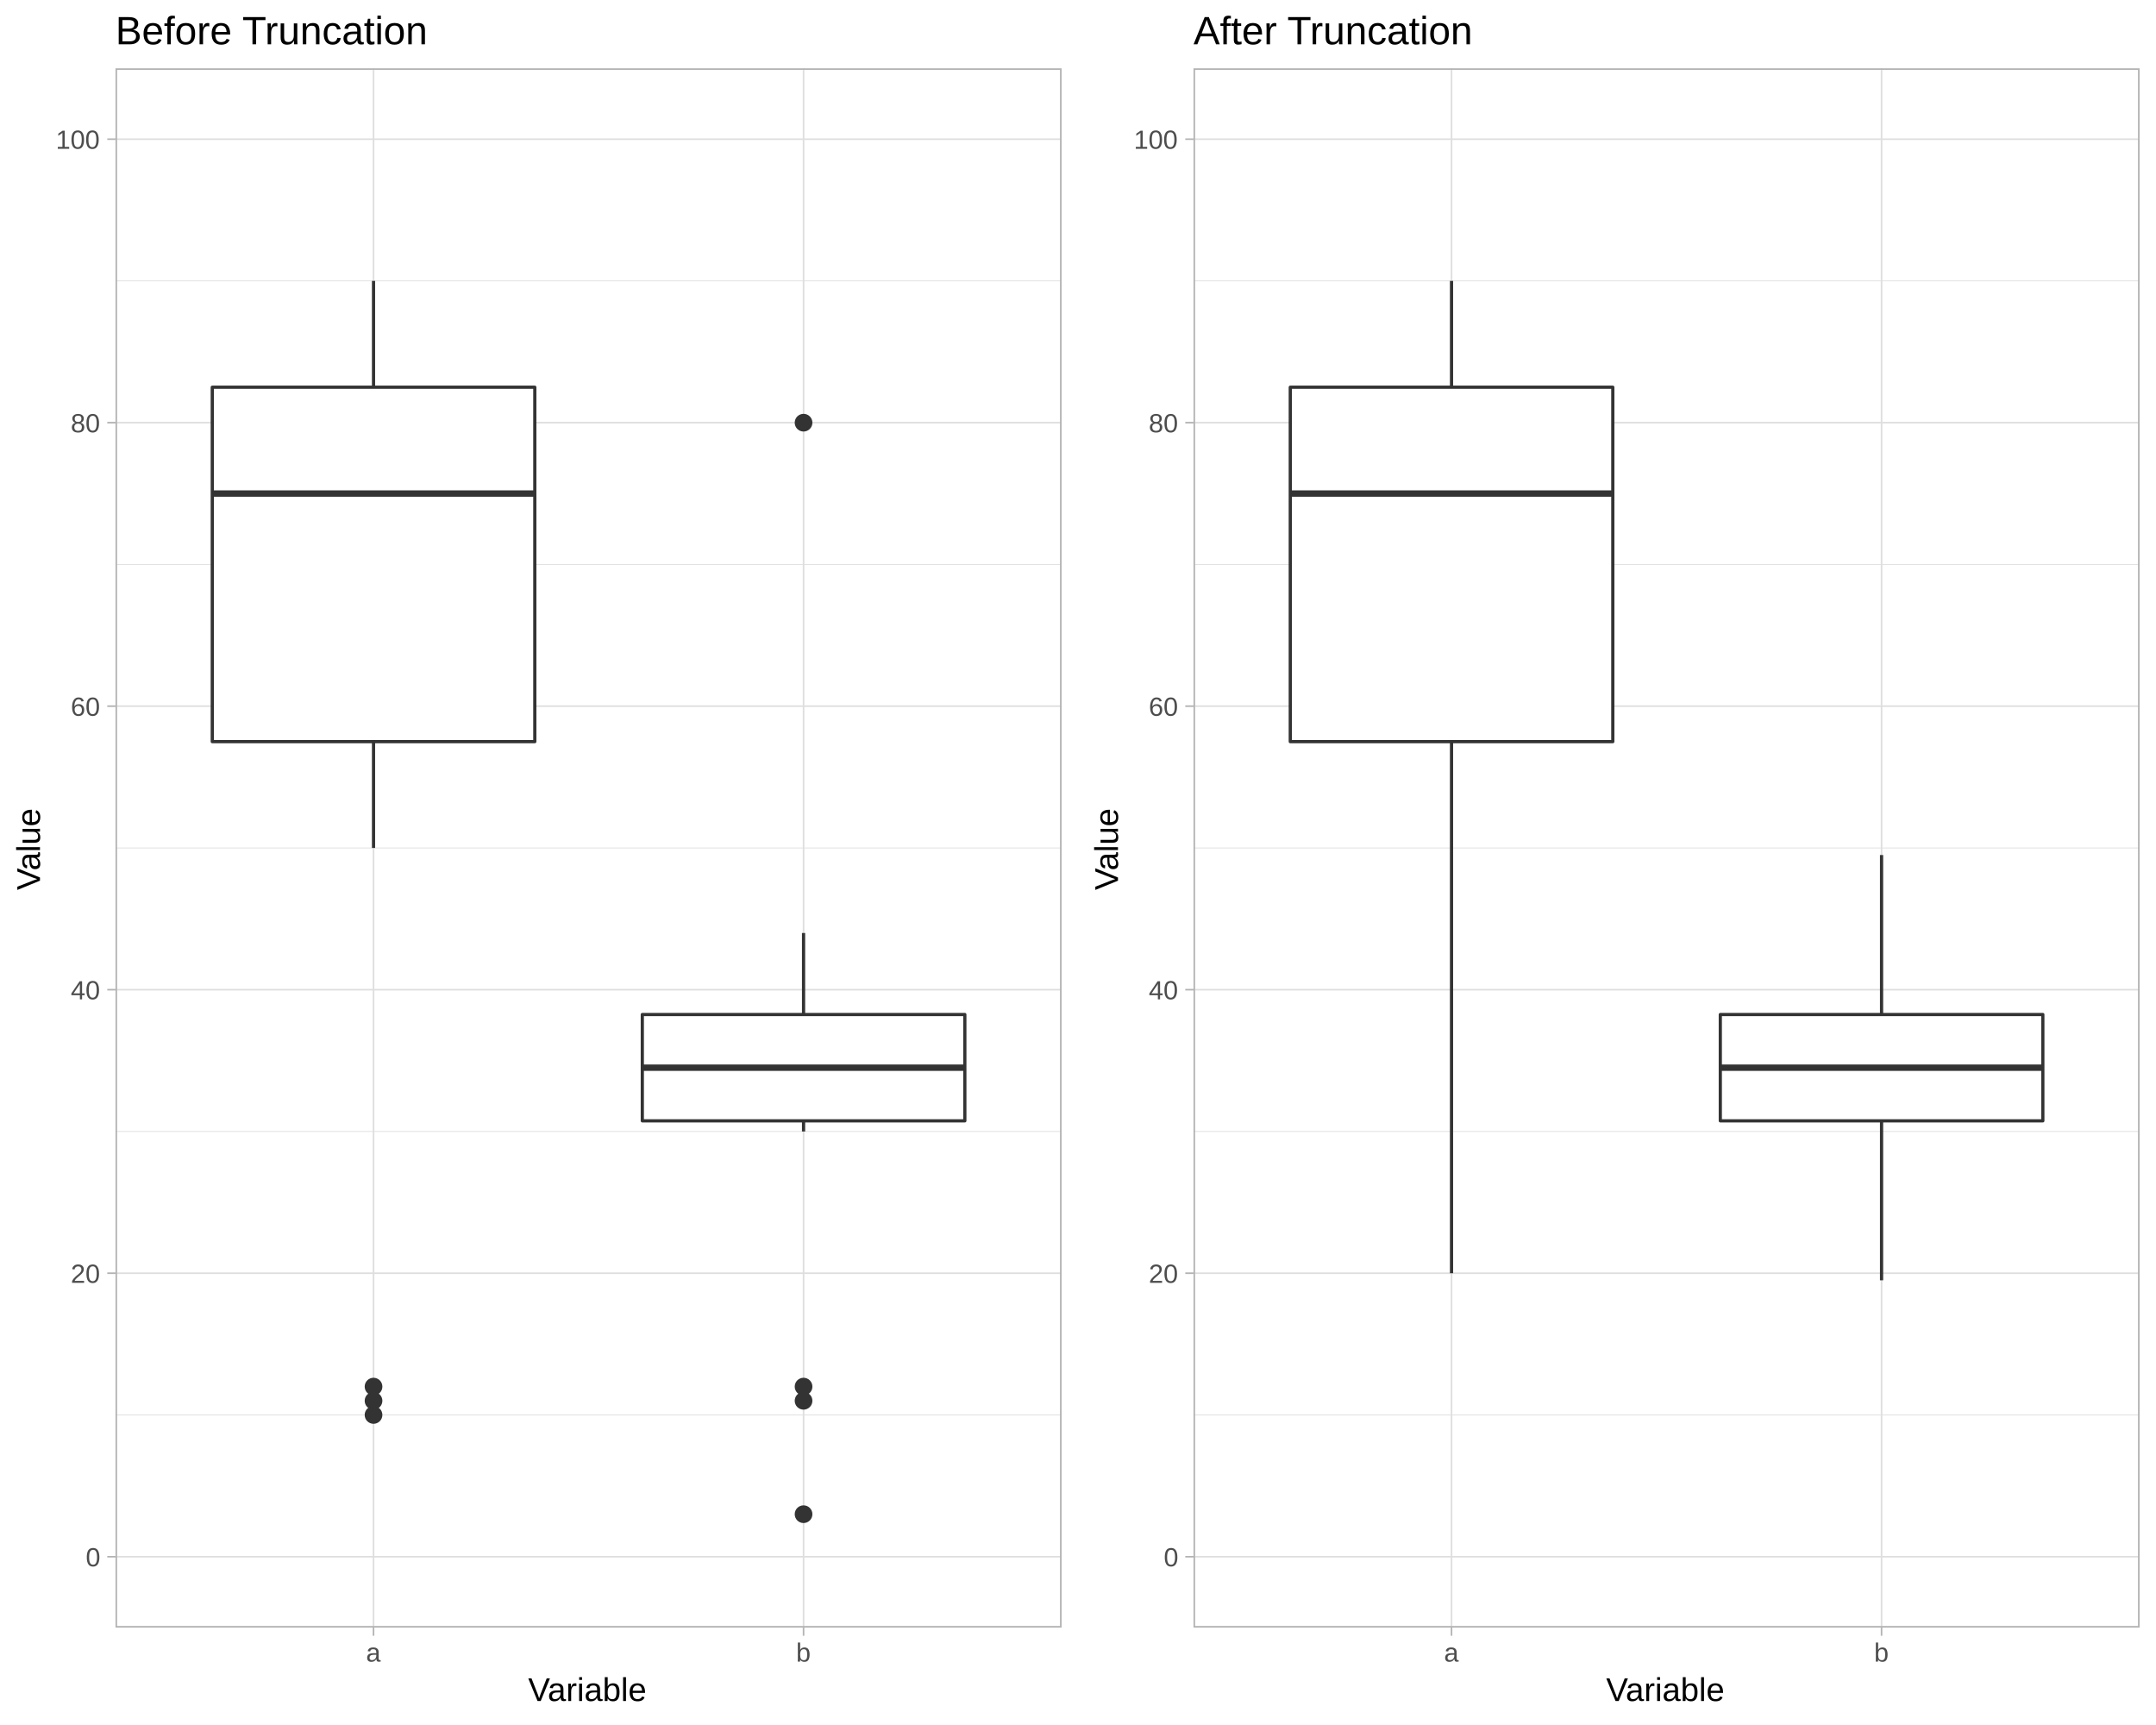
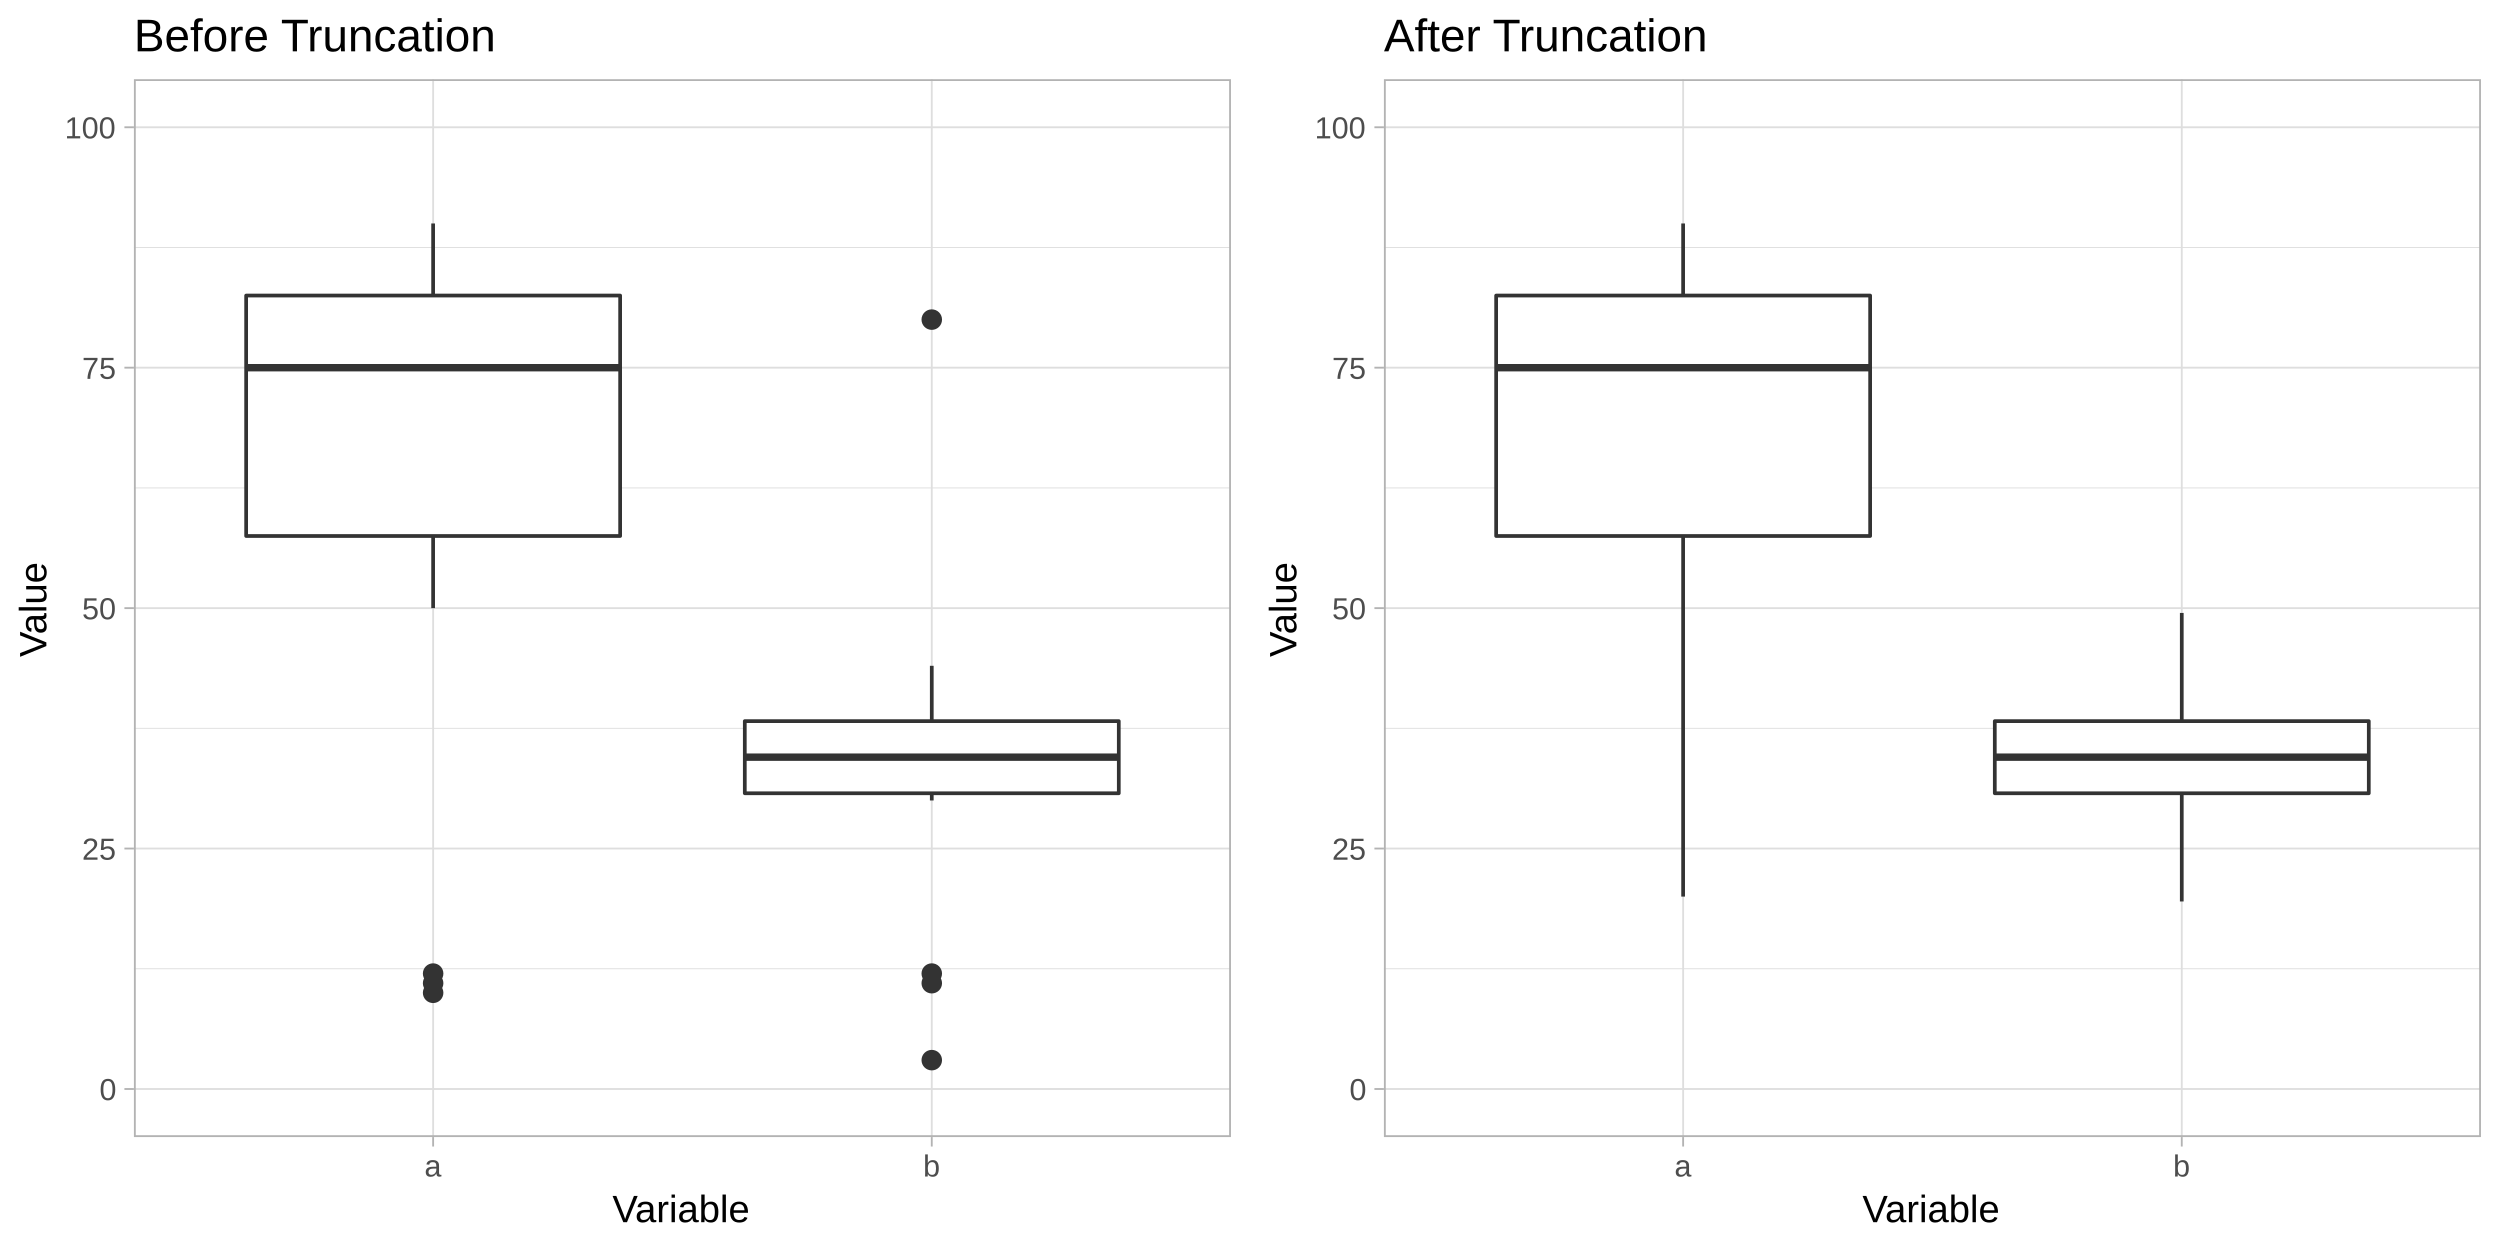
- <svg xmlns="http://www.w3.org/2000/svg" viewBox="0 0 720.00 576.00">
+ <svg xmlns="http://www.w3.org/2000/svg" viewBox="0 0 720.00 360.00">
  <defs>
    <style type="text/css">
    line, polyline, path, rect, circle {
      fill: none;
      stroke: #000000;
      stroke-linecap: round;
      stroke-linejoin: round;
      stroke-miterlimit: 10.00;
    }
  </style>
  </defs>
  <rect width="100%" height="100%" style="stroke: none; fill: #FFFFFF;" />
-   <rect x="0.00" y="0.00" width="720.00" height="576.00" style="stroke-width: 1.07; stroke: #FFFFFF; fill: #FFFFFF;" />
+   <rect x="0.00" y="0.00" width="720.00" height="360.00" style="stroke-width: 1.07; stroke: #FFFFFF; fill: #FFFFFF;" />
  <defs>
-     <clipPath id="cpMzguNTczfDM1NC41MjF8NTQzLjQ3NHwyMi44MDI3">
-       <rect x="38.57" y="22.80" width="315.95" height="520.67" />
+     <clipPath id="cpMzguNTczfDM1NC41MjF8MzI3LjQ3NHwyMi44MDI3">
+       <rect x="38.57" y="22.80" width="315.95" height="304.67" />
    </clipPath>
  </defs>
-   <rect x="38.57" y="22.80" width="315.95" height="520.67" style="stroke-width: 1.07; stroke: none; fill: #FFFFFF;" clip-path="url(#cpMzguNTczfDM1NC41MjF8NTQzLjQ3NHwyMi44MDI3)" />
-   <polyline points="38.57,472.47 354.52,472.47 " style="stroke-width: 0.27; stroke: #DEDEDE; stroke-linecap: butt;" clip-path="url(#cpMzguNTczfDM1NC41MjF8NTQzLjQ3NHwyMi44MDI3)" />
-   <polyline points="38.57,377.81 354.52,377.81 " style="stroke-width: 0.27; stroke: #DEDEDE; stroke-linecap: butt;" clip-path="url(#cpMzguNTczfDM1NC41MjF8NTQzLjQ3NHwyMi44MDI3)" />
-   <polyline points="38.57,283.14 354.52,283.14 " style="stroke-width: 0.27; stroke: #DEDEDE; stroke-linecap: butt;" clip-path="url(#cpMzguNTczfDM1NC41MjF8NTQzLjQ3NHwyMi44MDI3)" />
-   <polyline points="38.57,188.47 354.52,188.47 " style="stroke-width: 0.27; stroke: #DEDEDE; stroke-linecap: butt;" clip-path="url(#cpMzguNTczfDM1NC41MjF8NTQzLjQ3NHwyMi44MDI3)" />
-   <polyline points="38.57,93.80 354.52,93.80 " style="stroke-width: 0.27; stroke: #DEDEDE; stroke-linecap: butt;" clip-path="url(#cpMzguNTczfDM1NC41MjF8NTQzLjQ3NHwyMi44MDI3)" />
-   <polyline points="38.57,519.81 354.52,519.81 " style="stroke-width: 0.53; stroke: #DEDEDE; stroke-linecap: butt;" clip-path="url(#cpMzguNTczfDM1NC41MjF8NTQzLjQ3NHwyMi44MDI3)" />
-   <polyline points="38.57,425.14 354.52,425.14 " style="stroke-width: 0.53; stroke: #DEDEDE; stroke-linecap: butt;" clip-path="url(#cpMzguNTczfDM1NC41MjF8NTQzLjQ3NHwyMi44MDI3)" />
-   <polyline points="38.57,330.47 354.52,330.47 " style="stroke-width: 0.53; stroke: #DEDEDE; stroke-linecap: butt;" clip-path="url(#cpMzguNTczfDM1NC41MjF8NTQzLjQ3NHwyMi44MDI3)" />
-   <polyline points="38.57,235.80 354.52,235.80 " style="stroke-width: 0.53; stroke: #DEDEDE; stroke-linecap: butt;" clip-path="url(#cpMzguNTczfDM1NC41MjF8NTQzLjQ3NHwyMi44MDI3)" />
-   <polyline points="38.57,141.14 354.52,141.14 " style="stroke-width: 0.53; stroke: #DEDEDE; stroke-linecap: butt;" clip-path="url(#cpMzguNTczfDM1NC41MjF8NTQzLjQ3NHwyMi44MDI3)" />
-   <polyline points="38.57,46.47 354.52,46.47 " style="stroke-width: 0.53; stroke: #DEDEDE; stroke-linecap: butt;" clip-path="url(#cpMzguNTczfDM1NC41MjF8NTQzLjQ3NHwyMi44MDI3)" />
-   <polyline points="124.74,543.47 124.74,22.80 " style="stroke-width: 0.53; stroke: #DEDEDE; stroke-linecap: butt;" clip-path="url(#cpMzguNTczfDM1NC41MjF8NTQzLjQ3NHwyMi44MDI3)" />
-   <polyline points="268.35,543.47 268.35,22.80 " style="stroke-width: 0.53; stroke: #DEDEDE; stroke-linecap: butt;" clip-path="url(#cpMzguNTczfDM1NC41MjF8NTQzLjQ3NHwyMi44MDI3)" />
-   <circle cx="124.74" cy="472.47" r="1.95pt" style="stroke-width: 0.71; stroke: #333333; fill: #333333;" clip-path="url(#cpMzguNTczfDM1NC41MjF8NTQzLjQ3NHwyMi44MDI3)" />
-   <circle cx="124.74" cy="467.74" r="1.95pt" style="stroke-width: 0.71; stroke: #333333; fill: #333333;" clip-path="url(#cpMzguNTczfDM1NC41MjF8NTQzLjQ3NHwyMi44MDI3)" />
-   <circle cx="124.74" cy="463.01" r="1.95pt" style="stroke-width: 0.71; stroke: #333333; fill: #333333;" clip-path="url(#cpMzguNTczfDM1NC41MjF8NTQzLjQ3NHwyMi44MDI3)" />
-   <line x1="124.74" y1="129.30" x2="124.74" y2="93.80" style="stroke-width: 1.07; stroke: #333333; stroke-linecap: butt;" clip-path="url(#cpMzguNTczfDM1NC41MjF8NTQzLjQ3NHwyMi44MDI3)" />
-   <line x1="124.74" y1="247.64" x2="124.74" y2="283.14" style="stroke-width: 1.07; stroke: #333333; stroke-linecap: butt;" clip-path="url(#cpMzguNTczfDM1NC41MjF8NTQzLjQ3NHwyMi44MDI3)" />
-   <polyline points="70.89,129.30 70.89,247.64 178.60,247.64 178.60,129.30 70.89,129.30 " style="stroke-width: 1.07; stroke: #333333; fill: #FFFFFF;" clip-path="url(#cpMzguNTczfDM1NC41MjF8NTQzLjQ3NHwyMi44MDI3)" />
-   <line x1="70.89" y1="164.80" x2="178.60" y2="164.80" style="stroke-width: 2.13; stroke: #333333; stroke-linecap: butt;" clip-path="url(#cpMzguNTczfDM1NC41MjF8NTQzLjQ3NHwyMi44MDI3)" />
-   <circle cx="268.35" cy="505.61" r="1.95pt" style="stroke-width: 0.71; stroke: #333333; fill: #333333;" clip-path="url(#cpMzguNTczfDM1NC41MjF8NTQzLjQ3NHwyMi44MDI3)" />
-   <circle cx="268.35" cy="467.74" r="1.95pt" style="stroke-width: 0.71; stroke: #333333; fill: #333333;" clip-path="url(#cpMzguNTczfDM1NC41MjF8NTQzLjQ3NHwyMi44MDI3)" />
-   <circle cx="268.35" cy="463.01" r="1.95pt" style="stroke-width: 0.71; stroke: #333333; fill: #333333;" clip-path="url(#cpMzguNTczfDM1NC41MjF8NTQzLjQ3NHwyMi44MDI3)" />
-   <circle cx="268.35" cy="141.14" r="1.95pt" style="stroke-width: 0.71; stroke: #333333; fill: #333333;" clip-path="url(#cpMzguNTczfDM1NC41MjF8NTQzLjQ3NHwyMi44MDI3)" />
-   <line x1="268.35" y1="338.76" x2="268.35" y2="311.54" style="stroke-width: 1.07; stroke: #333333; stroke-linecap: butt;" clip-path="url(#cpMzguNTczfDM1NC41MjF8NTQzLjQ3NHwyMi44MDI3)" />
-   <line x1="268.35" y1="374.26" x2="268.35" y2="377.81" style="stroke-width: 1.07; stroke: #333333; stroke-linecap: butt;" clip-path="url(#cpMzguNTczfDM1NC41MjF8NTQzLjQ3NHwyMi44MDI3)" />
-   <polyline points="214.50,338.76 214.50,374.26 322.21,374.26 322.21,338.76 214.50,338.76 " style="stroke-width: 1.07; stroke: #333333; fill: #FFFFFF;" clip-path="url(#cpMzguNTczfDM1NC41MjF8NTQzLjQ3NHwyMi44MDI3)" />
-   <line x1="214.50" y1="356.51" x2="322.21" y2="356.51" style="stroke-width: 2.13; stroke: #333333; stroke-linecap: butt;" clip-path="url(#cpMzguNTczfDM1NC41MjF8NTQzLjQ3NHwyMi44MDI3)" />
-   <rect x="38.57" y="22.80" width="315.95" height="520.67" style="stroke-width: 1.07; stroke: #B3B3B3;" clip-path="url(#cpMzguNTczfDM1NC41MjF8NTQzLjQ3NHwyMi44MDI3)" />
+   <rect x="38.57" y="22.80" width="315.95" height="304.67" style="stroke-width: 1.07; stroke: none; fill: #FFFFFF;" clip-path="url(#cpMzguNTczfDM1NC41MjF8MzI3LjQ3NHwyMi44MDI3)" />
+   <polyline points="38.57,279.00 354.52,279.00 " style="stroke-width: 0.27; stroke: #DEDEDE; stroke-linecap: butt;" clip-path="url(#cpMzguNTczfDM1NC41MjF8MzI3LjQ3NHwyMi44MDI3)" />
+   <polyline points="38.57,209.76 354.52,209.76 " style="stroke-width: 0.27; stroke: #DEDEDE; stroke-linecap: butt;" clip-path="url(#cpMzguNTczfDM1NC41MjF8MzI3LjQ3NHwyMi44MDI3)" />
+   <polyline points="38.57,140.52 354.52,140.52 " style="stroke-width: 0.27; stroke: #DEDEDE; stroke-linecap: butt;" clip-path="url(#cpMzguNTczfDM1NC41MjF8MzI3LjQ3NHwyMi44MDI3)" />
+   <polyline points="38.57,71.27 354.52,71.27 " style="stroke-width: 0.27; stroke: #DEDEDE; stroke-linecap: butt;" clip-path="url(#cpMzguNTczfDM1NC41MjF8MzI3LjQ3NHwyMi44MDI3)" />
+   <polyline points="38.57,313.63 354.52,313.63 " style="stroke-width: 0.53; stroke: #DEDEDE; stroke-linecap: butt;" clip-path="url(#cpMzguNTczfDM1NC41MjF8MzI3LjQ3NHwyMi44MDI3)" />
+   <polyline points="38.57,244.38 354.52,244.38 " style="stroke-width: 0.53; stroke: #DEDEDE; stroke-linecap: butt;" clip-path="url(#cpMzguNTczfDM1NC41MjF8MzI3LjQ3NHwyMi44MDI3)" />
+   <polyline points="38.57,175.14 354.52,175.14 " style="stroke-width: 0.53; stroke: #DEDEDE; stroke-linecap: butt;" clip-path="url(#cpMzguNTczfDM1NC41MjF8MzI3LjQ3NHwyMi44MDI3)" />
+   <polyline points="38.57,105.89 354.52,105.89 " style="stroke-width: 0.53; stroke: #DEDEDE; stroke-linecap: butt;" clip-path="url(#cpMzguNTczfDM1NC41MjF8MzI3LjQ3NHwyMi44MDI3)" />
+   <polyline points="38.57,36.65 354.52,36.65 " style="stroke-width: 0.53; stroke: #DEDEDE; stroke-linecap: butt;" clip-path="url(#cpMzguNTczfDM1NC41MjF8MzI3LjQ3NHwyMi44MDI3)" />
+   <polyline points="124.74,327.47 124.74,22.80 " style="stroke-width: 0.53; stroke: #DEDEDE; stroke-linecap: butt;" clip-path="url(#cpMzguNTczfDM1NC41MjF8MzI3LjQ3NHwyMi44MDI3)" />
+   <polyline points="268.35,327.47 268.35,22.80 " style="stroke-width: 0.53; stroke: #DEDEDE; stroke-linecap: butt;" clip-path="url(#cpMzguNTczfDM1NC41MjF8MzI3LjQ3NHwyMi44MDI3)" />
+   <circle cx="124.74" cy="285.93" r="1.95pt" style="stroke-width: 0.71; stroke: #333333; fill: #333333;" clip-path="url(#cpMzguNTczfDM1NC41MjF8MzI3LjQ3NHwyMi44MDI3)" />
+   <circle cx="124.74" cy="283.16" r="1.95pt" style="stroke-width: 0.71; stroke: #333333; fill: #333333;" clip-path="url(#cpMzguNTczfDM1NC41MjF8MzI3LjQ3NHwyMi44MDI3)" />
+   <circle cx="124.74" cy="280.39" r="1.95pt" style="stroke-width: 0.71; stroke: #333333; fill: #333333;" clip-path="url(#cpMzguNTczfDM1NC41MjF8MzI3LjQ3NHwyMi44MDI3)" />
+   <line x1="124.74" y1="85.12" x2="124.74" y2="64.35" style="stroke-width: 1.07; stroke: #333333; stroke-linecap: butt;" clip-path="url(#cpMzguNTczfDM1NC41MjF8MzI3LjQ3NHwyMi44MDI3)" />
+   <line x1="124.74" y1="154.37" x2="124.74" y2="175.14" style="stroke-width: 1.07; stroke: #333333; stroke-linecap: butt;" clip-path="url(#cpMzguNTczfDM1NC41MjF8MzI3LjQ3NHwyMi44MDI3)" />
+   <polyline points="70.89,85.12 70.89,154.37 178.60,154.37 178.60,85.12 70.89,85.12 " style="stroke-width: 1.07; stroke: #333333; fill: #FFFFFF;" clip-path="url(#cpMzguNTczfDM1NC41MjF8MzI3LjQ3NHwyMi44MDI3)" />
+   <line x1="70.89" y1="105.89" x2="178.60" y2="105.89" style="stroke-width: 2.13; stroke: #333333; stroke-linecap: butt;" clip-path="url(#cpMzguNTczfDM1NC41MjF8MzI3LjQ3NHwyMi44MDI3)" />
+   <circle cx="268.35" cy="305.32" r="1.95pt" style="stroke-width: 0.71; stroke: #333333; fill: #333333;" clip-path="url(#cpMzguNTczfDM1NC41MjF8MzI3LjQ3NHwyMi44MDI3)" />
+   <circle cx="268.35" cy="283.16" r="1.95pt" style="stroke-width: 0.71; stroke: #333333; fill: #333333;" clip-path="url(#cpMzguNTczfDM1NC41MjF8MzI3LjQ3NHwyMi44MDI3)" />
+   <circle cx="268.35" cy="280.39" r="1.95pt" style="stroke-width: 0.71; stroke: #333333; fill: #333333;" clip-path="url(#cpMzguNTczfDM1NC41MjF8MzI3LjQ3NHwyMi44MDI3)" />
+   <circle cx="268.35" cy="92.05" r="1.95pt" style="stroke-width: 0.71; stroke: #333333; fill: #333333;" clip-path="url(#cpMzguNTczfDM1NC41MjF8MzI3LjQ3NHwyMi44MDI3)" />
+   <line x1="268.35" y1="207.68" x2="268.35" y2="191.76" style="stroke-width: 1.07; stroke: #333333; stroke-linecap: butt;" clip-path="url(#cpMzguNTczfDM1NC41MjF8MzI3LjQ3NHwyMi44MDI3)" />
+   <line x1="268.35" y1="228.46" x2="268.35" y2="230.53" style="stroke-width: 1.07; stroke: #333333; stroke-linecap: butt;" clip-path="url(#cpMzguNTczfDM1NC41MjF8MzI3LjQ3NHwyMi44MDI3)" />
+   <polyline points="214.50,207.68 214.50,228.46 322.21,228.46 322.21,207.68 214.50,207.68 " style="stroke-width: 1.07; stroke: #333333; fill: #FFFFFF;" clip-path="url(#cpMzguNTczfDM1NC41MjF8MzI3LjQ3NHwyMi44MDI3)" />
+   <line x1="214.50" y1="218.07" x2="322.21" y2="218.07" style="stroke-width: 2.13; stroke: #333333; stroke-linecap: butt;" clip-path="url(#cpMzguNTczfDM1NC41MjF8MzI3LjQ3NHwyMi44MDI3)" />
+   <rect x="38.57" y="22.80" width="315.95" height="304.67" style="stroke-width: 1.07; stroke: #B3B3B3;" clip-path="url(#cpMzguNTczfDM1NC41MjF8MzI3LjQ3NHwyMi44MDI3)" />
  <defs>
-     <clipPath id="cpMHw3MjB8NTc2fDA=">
-       <rect x="0.00" y="0.00" width="720.00" height="576.00" />
+     <clipPath id="cpMHw3MjB8MzYwfDA=">
+       <rect x="0.00" y="0.00" width="720.00" height="360.00" />
    </clipPath>
  </defs>
  <defs>
-     <clipPath id="cpMzk4LjU3M3w3MTQuNTIxfDU0My40NzR8MjIuODAyNw==">
-       <rect x="398.57" y="22.80" width="315.95" height="520.67" />
+     <clipPath id="cpMzk4LjU3M3w3MTQuNTIxfDMyNy40NzR8MjIuODAyNw==">
+       <rect x="398.57" y="22.80" width="315.95" height="304.67" />
    </clipPath>
  </defs>
-   <rect x="398.57" y="22.80" width="315.95" height="520.67" style="stroke-width: 1.07; stroke: none; fill: #FFFFFF;" clip-path="url(#cpMzk4LjU3M3w3MTQuNTIxfDU0My40NzR8MjIuODAyNw==)" />
-   <polyline points="398.57,472.47 714.52,472.47 " style="stroke-width: 0.27; stroke: #DEDEDE; stroke-linecap: butt;" clip-path="url(#cpMzk4LjU3M3w3MTQuNTIxfDU0My40NzR8MjIuODAyNw==)" />
-   <polyline points="398.57,377.81 714.52,377.81 " style="stroke-width: 0.27; stroke: #DEDEDE; stroke-linecap: butt;" clip-path="url(#cpMzk4LjU3M3w3MTQuNTIxfDU0My40NzR8MjIuODAyNw==)" />
-   <polyline points="398.57,283.14 714.52,283.14 " style="stroke-width: 0.27; stroke: #DEDEDE; stroke-linecap: butt;" clip-path="url(#cpMzk4LjU3M3w3MTQuNTIxfDU0My40NzR8MjIuODAyNw==)" />
-   <polyline points="398.57,188.47 714.52,188.47 " style="stroke-width: 0.27; stroke: #DEDEDE; stroke-linecap: butt;" clip-path="url(#cpMzk4LjU3M3w3MTQuNTIxfDU0My40NzR8MjIuODAyNw==)" />
-   <polyline points="398.57,93.80 714.52,93.80 " style="stroke-width: 0.27; stroke: #DEDEDE; stroke-linecap: butt;" clip-path="url(#cpMzk4LjU3M3w3MTQuNTIxfDU0My40NzR8MjIuODAyNw==)" />
-   <polyline points="398.57,519.81 714.52,519.81 " style="stroke-width: 0.53; stroke: #DEDEDE; stroke-linecap: butt;" clip-path="url(#cpMzk4LjU3M3w3MTQuNTIxfDU0My40NzR8MjIuODAyNw==)" />
-   <polyline points="398.57,425.14 714.52,425.14 " style="stroke-width: 0.53; stroke: #DEDEDE; stroke-linecap: butt;" clip-path="url(#cpMzk4LjU3M3w3MTQuNTIxfDU0My40NzR8MjIuODAyNw==)" />
-   <polyline points="398.57,330.47 714.52,330.47 " style="stroke-width: 0.53; stroke: #DEDEDE; stroke-linecap: butt;" clip-path="url(#cpMzk4LjU3M3w3MTQuNTIxfDU0My40NzR8MjIuODAyNw==)" />
-   <polyline points="398.57,235.80 714.52,235.80 " style="stroke-width: 0.53; stroke: #DEDEDE; stroke-linecap: butt;" clip-path="url(#cpMzk4LjU3M3w3MTQuNTIxfDU0My40NzR8MjIuODAyNw==)" />
-   <polyline points="398.57,141.14 714.52,141.14 " style="stroke-width: 0.53; stroke: #DEDEDE; stroke-linecap: butt;" clip-path="url(#cpMzk4LjU3M3w3MTQuNTIxfDU0My40NzR8MjIuODAyNw==)" />
-   <polyline points="398.57,46.47 714.52,46.47 " style="stroke-width: 0.53; stroke: #DEDEDE; stroke-linecap: butt;" clip-path="url(#cpMzk4LjU3M3w3MTQuNTIxfDU0My40NzR8MjIuODAyNw==)" />
-   <polyline points="484.74,543.47 484.74,22.80 " style="stroke-width: 0.53; stroke: #DEDEDE; stroke-linecap: butt;" clip-path="url(#cpMzk4LjU3M3w3MTQuNTIxfDU0My40NzR8MjIuODAyNw==)" />
-   <polyline points="628.35,543.47 628.35,22.80 " style="stroke-width: 0.53; stroke: #DEDEDE; stroke-linecap: butt;" clip-path="url(#cpMzk4LjU3M3w3MTQuNTIxfDU0My40NzR8MjIuODAyNw==)" />
-   <line x1="484.74" y1="129.30" x2="484.74" y2="93.80" style="stroke-width: 1.07; stroke: #333333; stroke-linecap: butt;" clip-path="url(#cpMzk4LjU3M3w3MTQuNTIxfDU0My40NzR8MjIuODAyNw==)" />
-   <line x1="484.74" y1="247.64" x2="484.74" y2="425.14" style="stroke-width: 1.07; stroke: #333333; stroke-linecap: butt;" clip-path="url(#cpMzk4LjU3M3w3MTQuNTIxfDU0My40NzR8MjIuODAyNw==)" />
-   <polyline points="430.89,129.30 430.89,247.64 538.60,247.64 538.60,129.30 430.89,129.30 " style="stroke-width: 1.07; stroke: #333333; fill: #FFFFFF;" clip-path="url(#cpMzk4LjU3M3w3MTQuNTIxfDU0My40NzR8MjIuODAyNw==)" />
-   <line x1="430.89" y1="164.80" x2="538.60" y2="164.80" style="stroke-width: 2.13; stroke: #333333; stroke-linecap: butt;" clip-path="url(#cpMzk4LjU3M3w3MTQuNTIxfDU0My40NzR8MjIuODAyNw==)" />
-   <line x1="628.35" y1="338.76" x2="628.35" y2="285.51" style="stroke-width: 1.07; stroke: #333333; stroke-linecap: butt;" clip-path="url(#cpMzk4LjU3M3w3MTQuNTIxfDU0My40NzR8MjIuODAyNw==)" />
-   <line x1="628.35" y1="374.26" x2="628.35" y2="427.51" style="stroke-width: 1.07; stroke: #333333; stroke-linecap: butt;" clip-path="url(#cpMzk4LjU3M3w3MTQuNTIxfDU0My40NzR8MjIuODAyNw==)" />
-   <polyline points="574.50,338.76 574.50,374.26 682.21,374.26 682.21,338.76 574.50,338.76 " style="stroke-width: 1.07; stroke: #333333; fill: #FFFFFF;" clip-path="url(#cpMzk4LjU3M3w3MTQuNTIxfDU0My40NzR8MjIuODAyNw==)" />
-   <line x1="574.50" y1="356.51" x2="682.21" y2="356.51" style="stroke-width: 2.13; stroke: #333333; stroke-linecap: butt;" clip-path="url(#cpMzk4LjU3M3w3MTQuNTIxfDU0My40NzR8MjIuODAyNw==)" />
-   <rect x="398.57" y="22.80" width="315.95" height="520.67" style="stroke-width: 1.07; stroke: #B3B3B3;" clip-path="url(#cpMzk4LjU3M3w3MTQuNTIxfDU0My40NzR8MjIuODAyNw==)" />
+   <rect x="398.57" y="22.80" width="315.95" height="304.67" style="stroke-width: 1.07; stroke: none; fill: #FFFFFF;" clip-path="url(#cpMzk4LjU3M3w3MTQuNTIxfDMyNy40NzR8MjIuODAyNw==)" />
+   <polyline points="398.57,279.00 714.52,279.00 " style="stroke-width: 0.27; stroke: #DEDEDE; stroke-linecap: butt;" clip-path="url(#cpMzk4LjU3M3w3MTQuNTIxfDMyNy40NzR8MjIuODAyNw==)" />
+   <polyline points="398.57,209.76 714.52,209.76 " style="stroke-width: 0.27; stroke: #DEDEDE; stroke-linecap: butt;" clip-path="url(#cpMzk4LjU3M3w3MTQuNTIxfDMyNy40NzR8MjIuODAyNw==)" />
+   <polyline points="398.57,140.52 714.52,140.52 " style="stroke-width: 0.27; stroke: #DEDEDE; stroke-linecap: butt;" clip-path="url(#cpMzk4LjU3M3w3MTQuNTIxfDMyNy40NzR8MjIuODAyNw==)" />
+   <polyline points="398.57,71.27 714.52,71.27 " style="stroke-width: 0.27; stroke: #DEDEDE; stroke-linecap: butt;" clip-path="url(#cpMzk4LjU3M3w3MTQuNTIxfDMyNy40NzR8MjIuODAyNw==)" />
+   <polyline points="398.57,313.63 714.52,313.63 " style="stroke-width: 0.53; stroke: #DEDEDE; stroke-linecap: butt;" clip-path="url(#cpMzk4LjU3M3w3MTQuNTIxfDMyNy40NzR8MjIuODAyNw==)" />
+   <polyline points="398.57,244.38 714.52,244.38 " style="stroke-width: 0.53; stroke: #DEDEDE; stroke-linecap: butt;" clip-path="url(#cpMzk4LjU3M3w3MTQuNTIxfDMyNy40NzR8MjIuODAyNw==)" />
+   <polyline points="398.57,175.14 714.52,175.14 " style="stroke-width: 0.53; stroke: #DEDEDE; stroke-linecap: butt;" clip-path="url(#cpMzk4LjU3M3w3MTQuNTIxfDMyNy40NzR8MjIuODAyNw==)" />
+   <polyline points="398.57,105.89 714.52,105.89 " style="stroke-width: 0.53; stroke: #DEDEDE; stroke-linecap: butt;" clip-path="url(#cpMzk4LjU3M3w3MTQuNTIxfDMyNy40NzR8MjIuODAyNw==)" />
+   <polyline points="398.57,36.65 714.52,36.65 " style="stroke-width: 0.53; stroke: #DEDEDE; stroke-linecap: butt;" clip-path="url(#cpMzk4LjU3M3w3MTQuNTIxfDMyNy40NzR8MjIuODAyNw==)" />
+   <polyline points="484.74,327.47 484.74,22.80 " style="stroke-width: 0.53; stroke: #DEDEDE; stroke-linecap: butt;" clip-path="url(#cpMzk4LjU3M3w3MTQuNTIxfDMyNy40NzR8MjIuODAyNw==)" />
+   <polyline points="628.35,327.47 628.35,22.80 " style="stroke-width: 0.53; stroke: #DEDEDE; stroke-linecap: butt;" clip-path="url(#cpMzk4LjU3M3w3MTQuNTIxfDMyNy40NzR8MjIuODAyNw==)" />
+   <line x1="484.74" y1="85.12" x2="484.74" y2="64.35" style="stroke-width: 1.07; stroke: #333333; stroke-linecap: butt;" clip-path="url(#cpMzk4LjU3M3w3MTQuNTIxfDMyNy40NzR8MjIuODAyNw==)" />
+   <line x1="484.74" y1="154.37" x2="484.74" y2="258.23" style="stroke-width: 1.07; stroke: #333333; stroke-linecap: butt;" clip-path="url(#cpMzk4LjU3M3w3MTQuNTIxfDMyNy40NzR8MjIuODAyNw==)" />
+   <polyline points="430.89,85.12 430.89,154.37 538.60,154.37 538.60,85.12 430.89,85.12 " style="stroke-width: 1.07; stroke: #333333; fill: #FFFFFF;" clip-path="url(#cpMzk4LjU3M3w3MTQuNTIxfDMyNy40NzR8MjIuODAyNw==)" />
+   <line x1="430.89" y1="105.89" x2="538.60" y2="105.89" style="stroke-width: 2.13; stroke: #333333; stroke-linecap: butt;" clip-path="url(#cpMzk4LjU3M3w3MTQuNTIxfDMyNy40NzR8MjIuODAyNw==)" />
+   <line x1="628.35" y1="207.68" x2="628.35" y2="176.52" style="stroke-width: 1.07; stroke: #333333; stroke-linecap: butt;" clip-path="url(#cpMzk4LjU3M3w3MTQuNTIxfDMyNy40NzR8MjIuODAyNw==)" />
+   <line x1="628.35" y1="228.46" x2="628.35" y2="259.62" style="stroke-width: 1.07; stroke: #333333; stroke-linecap: butt;" clip-path="url(#cpMzk4LjU3M3w3MTQuNTIxfDMyNy40NzR8MjIuODAyNw==)" />
+   <polyline points="574.50,207.68 574.50,228.46 682.21,228.46 682.21,207.68 574.50,207.68 " style="stroke-width: 1.07; stroke: #333333; fill: #FFFFFF;" clip-path="url(#cpMzk4LjU3M3w3MTQuNTIxfDMyNy40NzR8MjIuODAyNw==)" />
+   <line x1="574.50" y1="218.07" x2="682.21" y2="218.07" style="stroke-width: 2.13; stroke: #333333; stroke-linecap: butt;" clip-path="url(#cpMzk4LjU3M3w3MTQuNTIxfDMyNy40NzR8MjIuODAyNw==)" />
+   <rect x="398.57" y="22.80" width="315.95" height="304.67" style="stroke-width: 1.07; stroke: #B3B3B3;" clip-path="url(#cpMzk4LjU3M3w3MTQuNTIxfDMyNy40NzR8MjIuODAyNw==)" />
  <defs>
-     <clipPath id="cpMHw3MjB8NTc2fDA=">
-       <rect x="0.00" y="0.00" width="720.00" height="576.00" />
+     <clipPath id="cpMHw3MjB8MzYwfDA=">
+       <rect x="0.00" y="0.00" width="720.00" height="360.00" />
    </clipPath>
  </defs>
-   <g clip-path="url(#cpMHw3MjB8NTc2fDA=)">
-     <text x="28.64" y="523.03" style="font-size: 8.80px; fill: #4D4D4D; font-family: Arial;" textLength="5.01px" lengthAdjust="spacingAndGlyphs">0</text>
+   <g clip-path="url(#cpMHw3MjB8MzYwfDA=)">
+     <text x="28.64" y="316.84" style="font-size: 8.80px; fill: #4D4D4D; font-family: Arial;" textLength="5.01px" lengthAdjust="spacingAndGlyphs">0</text>
  </g>
-   <g clip-path="url(#cpMHw3MjB8NTc2fDA=)">
-     <text x="23.63" y="428.36" style="font-size: 8.80px; fill: #4D4D4D; font-family: Arial;" textLength="10.01px" lengthAdjust="spacingAndGlyphs">20</text>
+   <g clip-path="url(#cpMHw3MjB8MzYwfDA=)">
+     <text x="23.63" y="247.60" style="font-size: 8.80px; fill: #4D4D4D; font-family: Arial;" textLength="10.01px" lengthAdjust="spacingAndGlyphs">25</text>
  </g>
-   <g clip-path="url(#cpMHw3MjB8NTc2fDA=)">
-     <text x="23.63" y="333.69" style="font-size: 8.80px; fill: #4D4D4D; font-family: Arial;" textLength="10.01px" lengthAdjust="spacingAndGlyphs">40</text>
+   <g clip-path="url(#cpMHw3MjB8MzYwfDA=)">
+     <text x="23.63" y="178.36" style="font-size: 8.80px; fill: #4D4D4D; font-family: Arial;" textLength="10.01px" lengthAdjust="spacingAndGlyphs">50</text>
  </g>
-   <g clip-path="url(#cpMHw3MjB8NTc2fDA=)">
-     <text x="23.63" y="239.02" style="font-size: 8.80px; fill: #4D4D4D; font-family: Arial;" textLength="10.01px" lengthAdjust="spacingAndGlyphs">60</text>
+   <g clip-path="url(#cpMHw3MjB8MzYwfDA=)">
+     <text x="23.63" y="109.11" style="font-size: 8.80px; fill: #4D4D4D; font-family: Arial;" textLength="10.01px" lengthAdjust="spacingAndGlyphs">75</text>
  </g>
-   <g clip-path="url(#cpMHw3MjB8NTc2fDA=)">
-     <text x="23.63" y="144.36" style="font-size: 8.80px; fill: #4D4D4D; font-family: Arial;" textLength="10.01px" lengthAdjust="spacingAndGlyphs">80</text>
+   <g clip-path="url(#cpMHw3MjB8MzYwfDA=)">
+     <text x="18.63" y="39.87" style="font-size: 8.80px; fill: #4D4D4D; font-family: Arial;" textLength="15.02px" lengthAdjust="spacingAndGlyphs">100</text>
  </g>
-   <g clip-path="url(#cpMHw3MjB8NTc2fDA=)">
-     <text x="18.63" y="49.69" style="font-size: 8.80px; fill: #4D4D4D; font-family: Arial;" textLength="15.02px" lengthAdjust="spacingAndGlyphs">100</text>
+   <polyline points="35.83,313.63 38.57,313.63 " style="stroke-width: 0.53; stroke: #B3B3B3; stroke-linecap: butt;" clip-path="url(#cpMHw3MjB8MzYwfDA=)" />
+   <polyline points="35.83,244.38 38.57,244.38 " style="stroke-width: 0.53; stroke: #B3B3B3; stroke-linecap: butt;" clip-path="url(#cpMHw3MjB8MzYwfDA=)" />
+   <polyline points="35.83,175.14 38.57,175.14 " style="stroke-width: 0.53; stroke: #B3B3B3; stroke-linecap: butt;" clip-path="url(#cpMHw3MjB8MzYwfDA=)" />
+   <polyline points="35.83,105.89 38.57,105.89 " style="stroke-width: 0.53; stroke: #B3B3B3; stroke-linecap: butt;" clip-path="url(#cpMHw3MjB8MzYwfDA=)" />
+   <polyline points="35.83,36.65 38.57,36.65 " style="stroke-width: 0.53; stroke: #B3B3B3; stroke-linecap: butt;" clip-path="url(#cpMHw3MjB8MzYwfDA=)" />
+   <g clip-path="url(#cpMHw3MjB8MzYwfDA=)">
+     <text x="388.64" y="316.84" style="font-size: 8.80px; fill: #4D4D4D; font-family: Arial;" textLength="5.01px" lengthAdjust="spacingAndGlyphs">0</text>
  </g>
-   <polyline points="35.83,519.81 38.57,519.81 " style="stroke-width: 0.53; stroke: #B3B3B3; stroke-linecap: butt;" clip-path="url(#cpMHw3MjB8NTc2fDA=)" />
-   <polyline points="35.83,425.14 38.57,425.14 " style="stroke-width: 0.53; stroke: #B3B3B3; stroke-linecap: butt;" clip-path="url(#cpMHw3MjB8NTc2fDA=)" />
-   <polyline points="35.83,330.47 38.57,330.47 " style="stroke-width: 0.53; stroke: #B3B3B3; stroke-linecap: butt;" clip-path="url(#cpMHw3MjB8NTc2fDA=)" />
-   <polyline points="35.83,235.80 38.57,235.80 " style="stroke-width: 0.53; stroke: #B3B3B3; stroke-linecap: butt;" clip-path="url(#cpMHw3MjB8NTc2fDA=)" />
-   <polyline points="35.83,141.14 38.57,141.14 " style="stroke-width: 0.53; stroke: #B3B3B3; stroke-linecap: butt;" clip-path="url(#cpMHw3MjB8NTc2fDA=)" />
-   <polyline points="35.83,46.47 38.57,46.47 " style="stroke-width: 0.53; stroke: #B3B3B3; stroke-linecap: butt;" clip-path="url(#cpMHw3MjB8NTc2fDA=)" />
-   <g clip-path="url(#cpMHw3MjB8NTc2fDA=)">
-     <text x="388.64" y="523.03" style="font-size: 8.80px; fill: #4D4D4D; font-family: Arial;" textLength="5.01px" lengthAdjust="spacingAndGlyphs">0</text>
+   <g clip-path="url(#cpMHw3MjB8MzYwfDA=)">
+     <text x="383.63" y="247.60" style="font-size: 8.80px; fill: #4D4D4D; font-family: Arial;" textLength="10.01px" lengthAdjust="spacingAndGlyphs">25</text>
  </g>
-   <g clip-path="url(#cpMHw3MjB8NTc2fDA=)">
-     <text x="383.63" y="428.36" style="font-size: 8.80px; fill: #4D4D4D; font-family: Arial;" textLength="10.01px" lengthAdjust="spacingAndGlyphs">20</text>
+   <g clip-path="url(#cpMHw3MjB8MzYwfDA=)">
+     <text x="383.63" y="178.36" style="font-size: 8.80px; fill: #4D4D4D; font-family: Arial;" textLength="10.01px" lengthAdjust="spacingAndGlyphs">50</text>
  </g>
-   <g clip-path="url(#cpMHw3MjB8NTc2fDA=)">
-     <text x="383.63" y="333.69" style="font-size: 8.80px; fill: #4D4D4D; font-family: Arial;" textLength="10.01px" lengthAdjust="spacingAndGlyphs">40</text>
+   <g clip-path="url(#cpMHw3MjB8MzYwfDA=)">
+     <text x="383.63" y="109.11" style="font-size: 8.80px; fill: #4D4D4D; font-family: Arial;" textLength="10.01px" lengthAdjust="spacingAndGlyphs">75</text>
  </g>
-   <g clip-path="url(#cpMHw3MjB8NTc2fDA=)">
-     <text x="383.63" y="239.02" style="font-size: 8.80px; fill: #4D4D4D; font-family: Arial;" textLength="10.01px" lengthAdjust="spacingAndGlyphs">60</text>
+   <g clip-path="url(#cpMHw3MjB8MzYwfDA=)">
+     <text x="378.63" y="39.87" style="font-size: 8.80px; fill: #4D4D4D; font-family: Arial;" textLength="15.02px" lengthAdjust="spacingAndGlyphs">100</text>
  </g>
-   <g clip-path="url(#cpMHw3MjB8NTc2fDA=)">
-     <text x="383.63" y="144.36" style="font-size: 8.80px; fill: #4D4D4D; font-family: Arial;" textLength="10.01px" lengthAdjust="spacingAndGlyphs">80</text>
+   <polyline points="395.83,313.63 398.57,313.63 " style="stroke-width: 0.53; stroke: #B3B3B3; stroke-linecap: butt;" clip-path="url(#cpMHw3MjB8MzYwfDA=)" />
+   <polyline points="395.83,244.38 398.57,244.38 " style="stroke-width: 0.53; stroke: #B3B3B3; stroke-linecap: butt;" clip-path="url(#cpMHw3MjB8MzYwfDA=)" />
+   <polyline points="395.83,175.14 398.57,175.14 " style="stroke-width: 0.53; stroke: #B3B3B3; stroke-linecap: butt;" clip-path="url(#cpMHw3MjB8MzYwfDA=)" />
+   <polyline points="395.83,105.89 398.57,105.89 " style="stroke-width: 0.53; stroke: #B3B3B3; stroke-linecap: butt;" clip-path="url(#cpMHw3MjB8MzYwfDA=)" />
+   <polyline points="395.83,36.65 398.57,36.65 " style="stroke-width: 0.53; stroke: #B3B3B3; stroke-linecap: butt;" clip-path="url(#cpMHw3MjB8MzYwfDA=)" />
+   <polyline points="124.74,330.21 124.74,327.47 " style="stroke-width: 0.53; stroke: #B3B3B3; stroke-linecap: butt;" clip-path="url(#cpMHw3MjB8MzYwfDA=)" />
+   <polyline points="268.35,330.21 268.35,327.47 " style="stroke-width: 0.53; stroke: #B3B3B3; stroke-linecap: butt;" clip-path="url(#cpMHw3MjB8MzYwfDA=)" />
+   <g clip-path="url(#cpMHw3MjB8MzYwfDA=)">
+     <text x="122.24" y="338.84" style="font-size: 8.80px; fill: #4D4D4D; font-family: Arial;" textLength="5.01px" lengthAdjust="spacingAndGlyphs">a</text>
  </g>
-   <g clip-path="url(#cpMHw3MjB8NTc2fDA=)">
-     <text x="378.63" y="49.69" style="font-size: 8.80px; fill: #4D4D4D; font-family: Arial;" textLength="15.02px" lengthAdjust="spacingAndGlyphs">100</text>
+   <g clip-path="url(#cpMHw3MjB8MzYwfDA=)">
+     <text x="265.85" y="338.84" style="font-size: 8.80px; fill: #4D4D4D; font-family: Arial;" textLength="5.01px" lengthAdjust="spacingAndGlyphs">b</text>
  </g>
-   <polyline points="395.83,519.81 398.57,519.81 " style="stroke-width: 0.53; stroke: #B3B3B3; stroke-linecap: butt;" clip-path="url(#cpMHw3MjB8NTc2fDA=)" />
-   <polyline points="395.83,425.14 398.57,425.14 " style="stroke-width: 0.53; stroke: #B3B3B3; stroke-linecap: butt;" clip-path="url(#cpMHw3MjB8NTc2fDA=)" />
-   <polyline points="395.83,330.47 398.57,330.47 " style="stroke-width: 0.53; stroke: #B3B3B3; stroke-linecap: butt;" clip-path="url(#cpMHw3MjB8NTc2fDA=)" />
-   <polyline points="395.83,235.80 398.57,235.80 " style="stroke-width: 0.53; stroke: #B3B3B3; stroke-linecap: butt;" clip-path="url(#cpMHw3MjB8NTc2fDA=)" />
-   <polyline points="395.83,141.14 398.57,141.14 " style="stroke-width: 0.53; stroke: #B3B3B3; stroke-linecap: butt;" clip-path="url(#cpMHw3MjB8NTc2fDA=)" />
-   <polyline points="395.83,46.47 398.57,46.47 " style="stroke-width: 0.53; stroke: #B3B3B3; stroke-linecap: butt;" clip-path="url(#cpMHw3MjB8NTc2fDA=)" />
-   <polyline points="124.74,546.21 124.74,543.47 " style="stroke-width: 0.53; stroke: #B3B3B3; stroke-linecap: butt;" clip-path="url(#cpMHw3MjB8NTc2fDA=)" />
-   <polyline points="268.35,546.21 268.35,543.47 " style="stroke-width: 0.53; stroke: #B3B3B3; stroke-linecap: butt;" clip-path="url(#cpMHw3MjB8NTc2fDA=)" />
-   <g clip-path="url(#cpMHw3MjB8NTc2fDA=)">
-     <text x="122.24" y="554.84" style="font-size: 8.80px; fill: #4D4D4D; font-family: Arial;" textLength="5.01px" lengthAdjust="spacingAndGlyphs">a</text>
+   <polyline points="484.74,330.21 484.74,327.47 " style="stroke-width: 0.53; stroke: #B3B3B3; stroke-linecap: butt;" clip-path="url(#cpMHw3MjB8MzYwfDA=)" />
+   <polyline points="628.35,330.21 628.35,327.47 " style="stroke-width: 0.53; stroke: #B3B3B3; stroke-linecap: butt;" clip-path="url(#cpMHw3MjB8MzYwfDA=)" />
+   <g clip-path="url(#cpMHw3MjB8MzYwfDA=)">
+     <text x="482.24" y="338.84" style="font-size: 8.80px; fill: #4D4D4D; font-family: Arial;" textLength="5.01px" lengthAdjust="spacingAndGlyphs">a</text>
  </g>
-   <g clip-path="url(#cpMHw3MjB8NTc2fDA=)">
-     <text x="265.85" y="554.84" style="font-size: 8.80px; fill: #4D4D4D; font-family: Arial;" textLength="5.01px" lengthAdjust="spacingAndGlyphs">b</text>
+   <g clip-path="url(#cpMHw3MjB8MzYwfDA=)">
+     <text x="625.85" y="338.84" style="font-size: 8.80px; fill: #4D4D4D; font-family: Arial;" textLength="5.01px" lengthAdjust="spacingAndGlyphs">b</text>
  </g>
-   <polyline points="484.74,546.21 484.74,543.47 " style="stroke-width: 0.53; stroke: #B3B3B3; stroke-linecap: butt;" clip-path="url(#cpMHw3MjB8NTc2fDA=)" />
-   <polyline points="628.35,546.21 628.35,543.47 " style="stroke-width: 0.53; stroke: #B3B3B3; stroke-linecap: butt;" clip-path="url(#cpMHw3MjB8NTc2fDA=)" />
-   <g clip-path="url(#cpMHw3MjB8NTc2fDA=)">
-     <text x="482.24" y="554.84" style="font-size: 8.80px; fill: #4D4D4D; font-family: Arial;" textLength="5.01px" lengthAdjust="spacingAndGlyphs">a</text>
+   <g clip-path="url(#cpMHw3MjB8MzYwfDA=)">
+     <text x="176.37" y="351.99" style="font-size: 11.00px; font-family: Arial;" textLength="40.36px" lengthAdjust="spacingAndGlyphs">Variable</text>
  </g>
-   <g clip-path="url(#cpMHw3MjB8NTc2fDA=)">
-     <text x="625.85" y="554.84" style="font-size: 8.80px; fill: #4D4D4D; font-family: Arial;" textLength="5.01px" lengthAdjust="spacingAndGlyphs">b</text>
+   <g clip-path="url(#cpMHw3MjB8MzYwfDA=)">
+     <text x="536.37" y="351.99" style="font-size: 11.00px; font-family: Arial;" textLength="40.36px" lengthAdjust="spacingAndGlyphs">Variable</text>
  </g>
-   <g clip-path="url(#cpMHw3MjB8NTc2fDA=)">
-     <text x="176.37" y="567.99" style="font-size: 11.00px; font-family: Arial;" textLength="40.36px" lengthAdjust="spacingAndGlyphs">Variable</text>
+   <g clip-path="url(#cpMHw3MjB8MzYwfDA=)">
+     <text transform="translate(13.35,189.21) rotate(-90)" style="font-size: 11.00px; font-family: Arial;" textLength="28.13px" lengthAdjust="spacingAndGlyphs">Value</text>
  </g>
-   <g clip-path="url(#cpMHw3MjB8NTc2fDA=)">
-     <text x="536.37" y="567.99" style="font-size: 11.00px; font-family: Arial;" textLength="40.36px" lengthAdjust="spacingAndGlyphs">Variable</text>
+   <g clip-path="url(#cpMHw3MjB8MzYwfDA=)">
+     <text transform="translate(373.35,189.21) rotate(-90)" style="font-size: 11.00px; font-family: Arial;" textLength="28.13px" lengthAdjust="spacingAndGlyphs">Value</text>
  </g>
-   <g clip-path="url(#cpMHw3MjB8NTc2fDA=)">
-     <text transform="translate(13.35,297.21) rotate(-90)" style="font-size: 11.00px; font-family: Arial;" textLength="28.13px" lengthAdjust="spacingAndGlyphs">Value</text>
-   </g>
-   <g clip-path="url(#cpMHw3MjB8NTc2fDA=)">
-     <text transform="translate(373.35,297.21) rotate(-90)" style="font-size: 11.00px; font-family: Arial;" textLength="28.13px" lengthAdjust="spacingAndGlyphs">Value</text>
-   </g>
-   <g clip-path="url(#cpMHw3MjB8NTc2fDA=)">
+   <g clip-path="url(#cpMHw3MjB8MzYwfDA=)">
    <text x="38.57" y="14.79" style="font-size: 13.20px; font-family: Arial;" textLength="103.33px" lengthAdjust="spacingAndGlyphs">Before Truncation</text>
  </g>
-   <g clip-path="url(#cpMHw3MjB8NTc2fDA=)">
+   <g clip-path="url(#cpMHw3MjB8MzYwfDA=)">
    <text x="398.57" y="14.79" style="font-size: 13.20px; font-family: Arial;" textLength="92.49px" lengthAdjust="spacingAndGlyphs">After Truncation</text>
  </g>
  <defs>
    <clipPath id="cpNS40Nzk0NXw3MTQuNTIxfDUuNDc5NDV8NS40Nzk0NQ==">
      <rect x="5.48" y="5.48" width="709.04" height="0.00" />
    </clipPath>
  </defs>
  <defs>
-     <clipPath id="cpMHw3MjB8NTc2fDA=">
-       <rect x="0.00" y="0.00" width="720.00" height="576.00" />
+     <clipPath id="cpMHw3MjB8MzYwfDA=">
+       <rect x="0.00" y="0.00" width="720.00" height="360.00" />
    </clipPath>
  </defs>
  <defs>
    <clipPath id="cpNS40Nzk0NXw3MTQuNTIxfDUuNDc5NDV8NS40Nzk0NQ==">
      <rect x="5.48" y="5.48" width="709.04" height="0.00" />
    </clipPath>
  </defs>
  <defs>
-     <clipPath id="cpMHw3MjB8NTc2fDA=">
-       <rect x="0.00" y="0.00" width="720.00" height="576.00" />
+     <clipPath id="cpMHw3MjB8MzYwfDA=">
+       <rect x="0.00" y="0.00" width="720.00" height="360.00" />
    </clipPath>
  </defs>
  <defs>
-     <clipPath id="cpNS40Nzk0NXw3MTQuNTIxfDU3MC41MjF8NTcwLjUyMQ==">
-       <rect x="5.48" y="570.52" width="709.04" height="0.00" />
+     <clipPath id="cpNS40Nzk0NXw3MTQuNTIxfDM1NC41MjF8MzU0LjUyMQ==">
+       <rect x="5.48" y="354.52" width="709.04" height="0.00" />
    </clipPath>
  </defs>
  <defs>
-     <clipPath id="cpMHw3MjB8NTc2fDA=">
-       <rect x="0.00" y="0.00" width="720.00" height="576.00" />
+     <clipPath id="cpMHw3MjB8MzYwfDA=">
+       <rect x="0.00" y="0.00" width="720.00" height="360.00" />
    </clipPath>
  </defs>
</svg>
